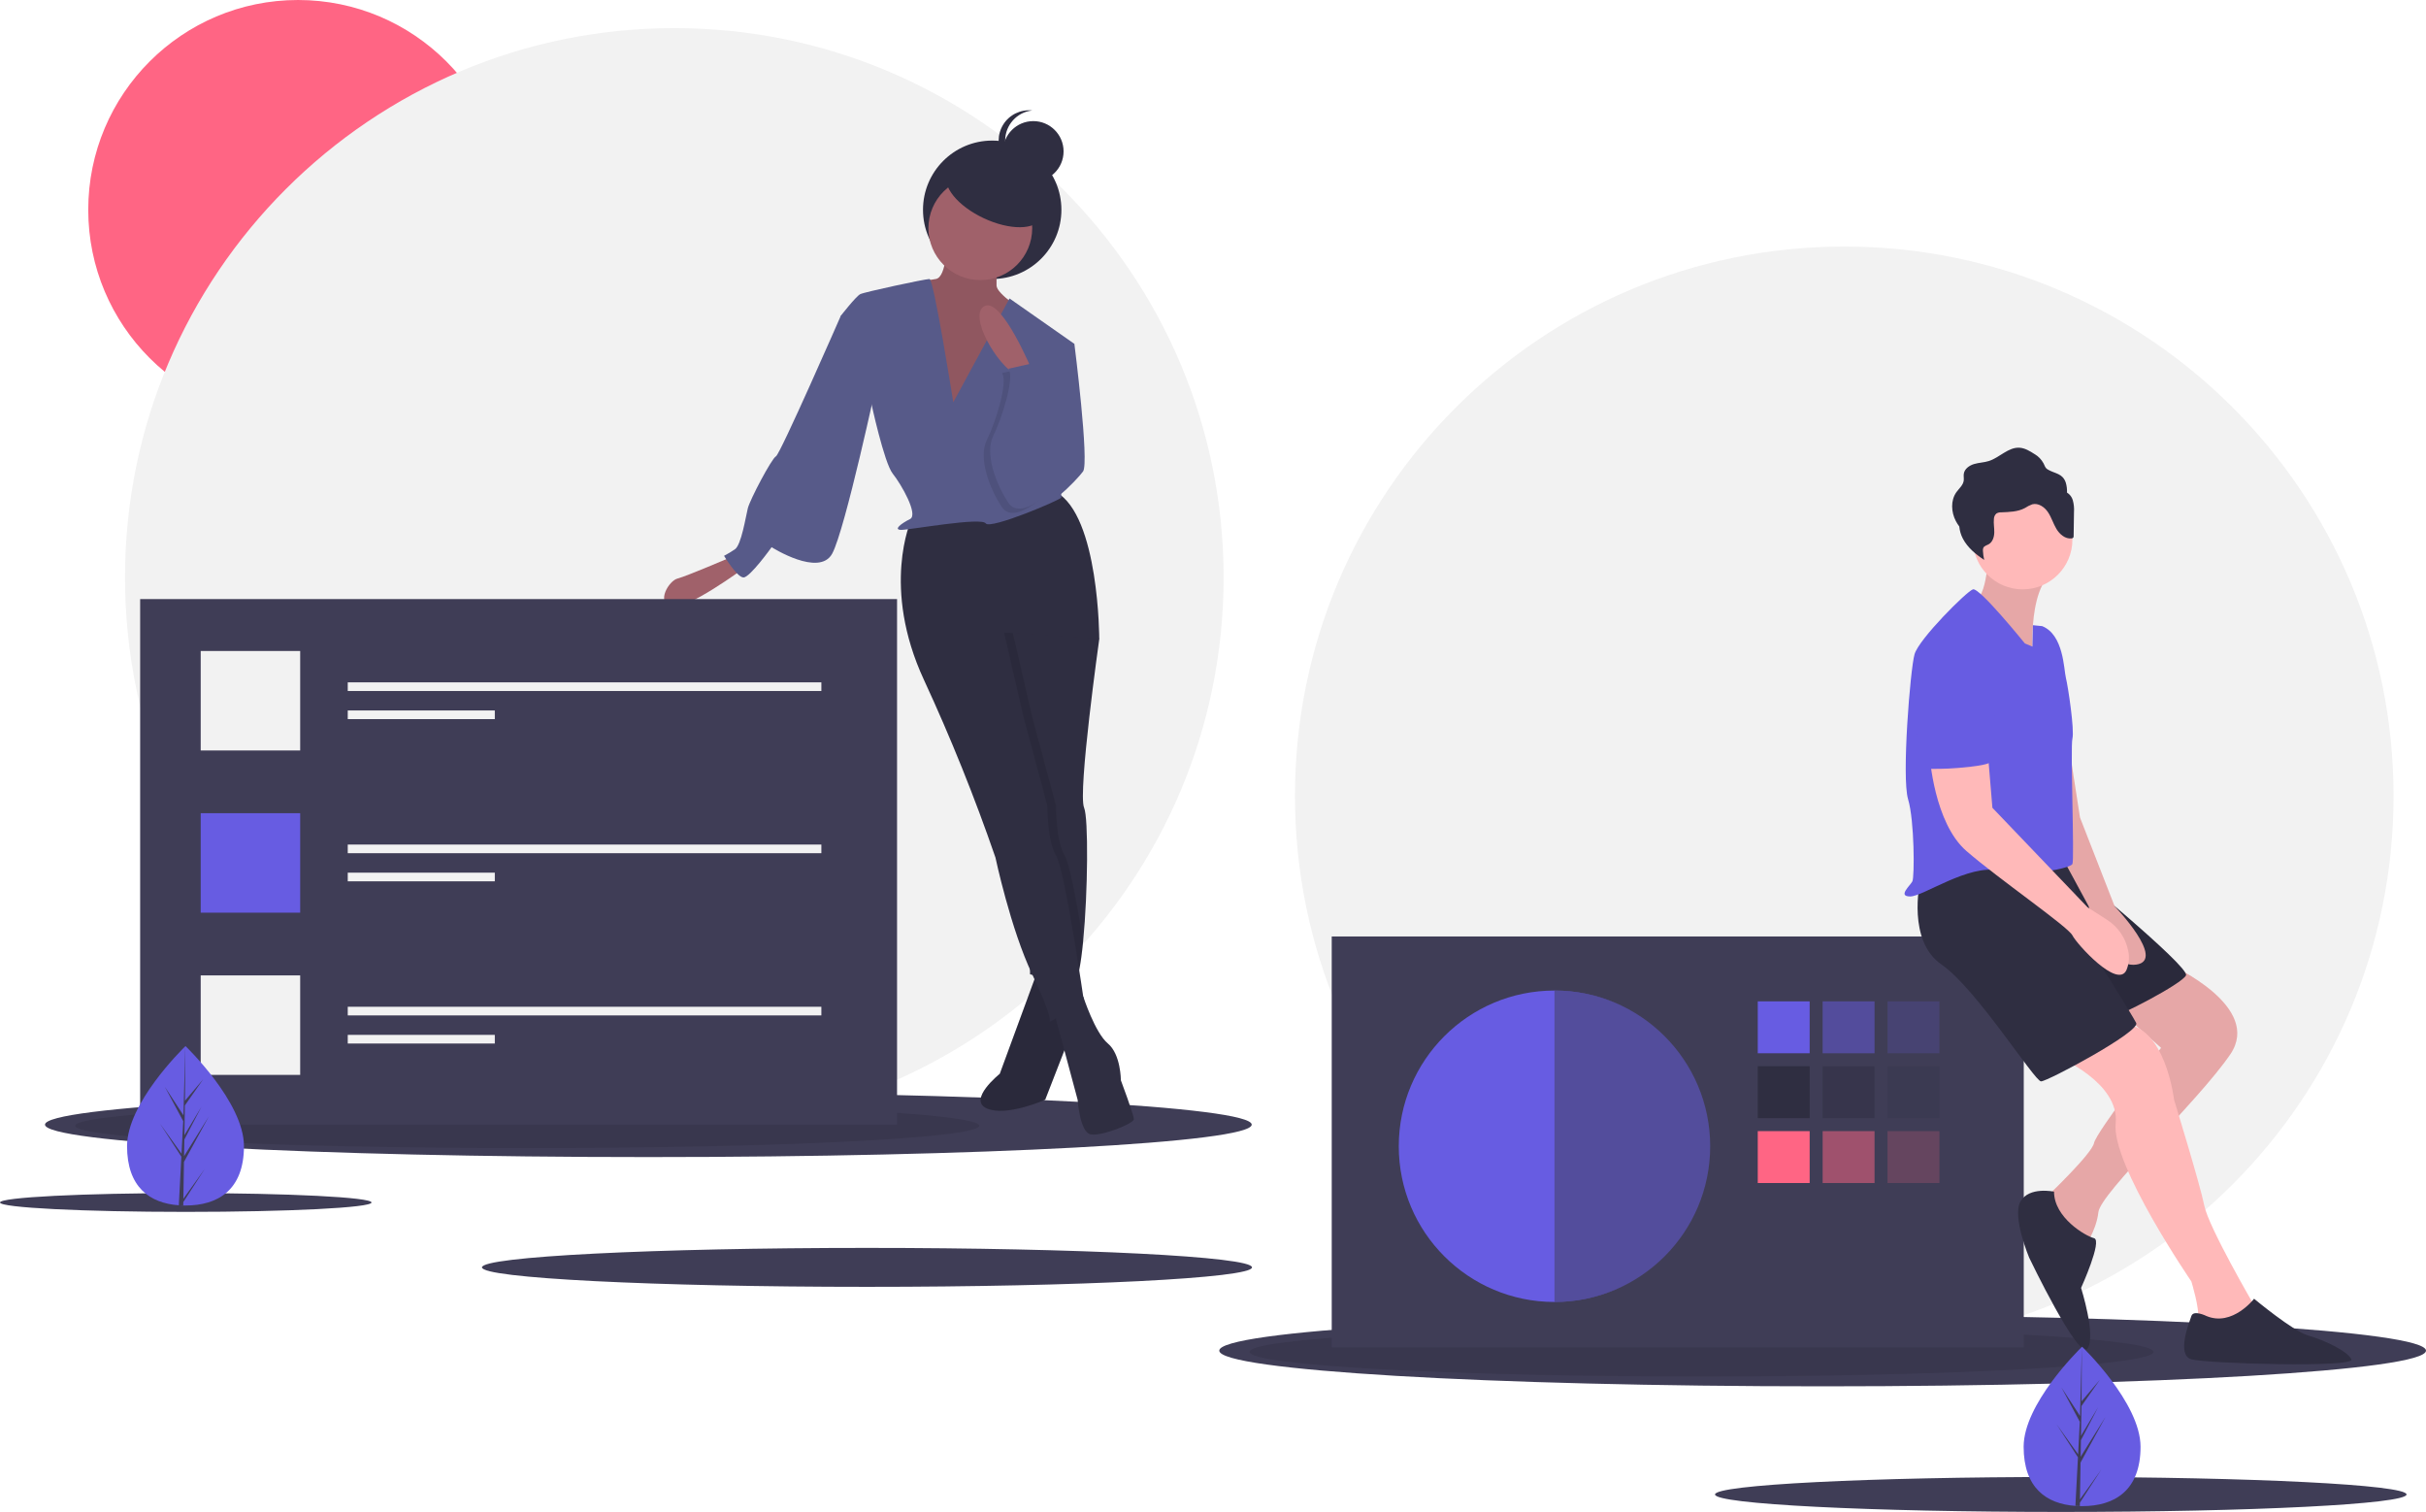
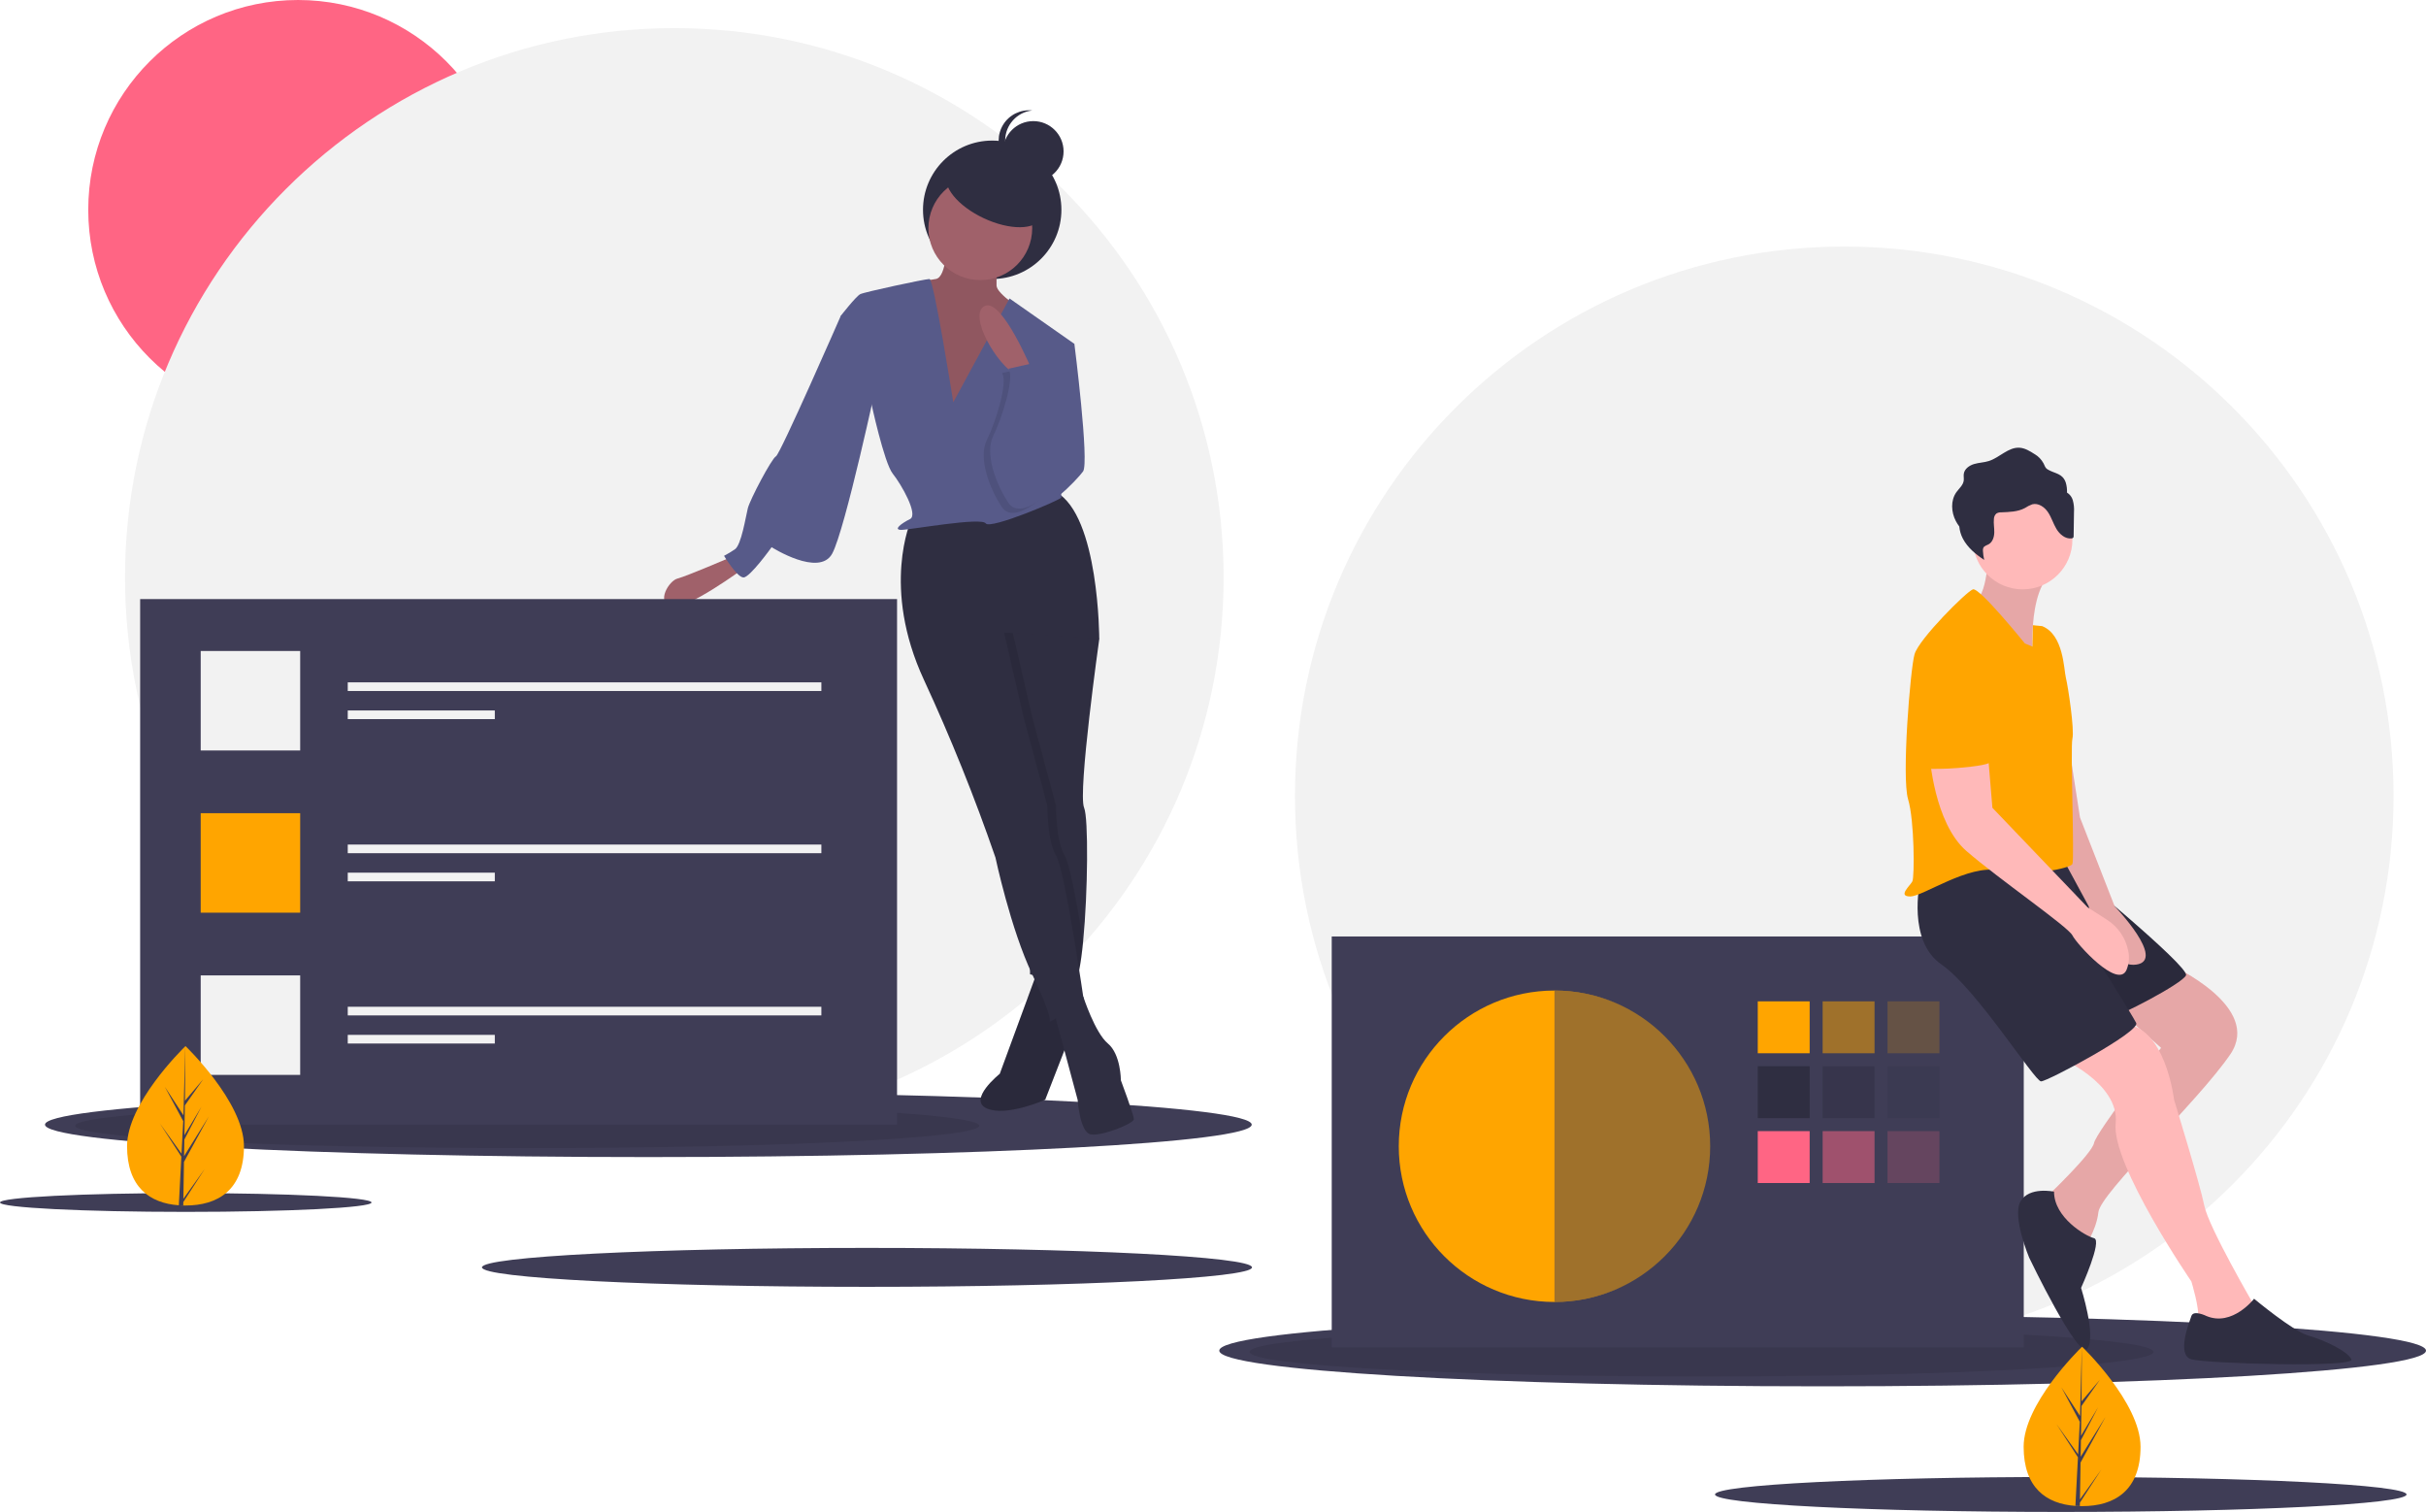
<svg xmlns="http://www.w3.org/2000/svg" id="f2557a61-56ef-4ee7-9811-4cdcc73688e4" data-name="Layer 1" width="1121.806" height="699.082" viewBox="0 0 1121.806 699.082">
  <circle cx="852.806" cy="367.999" r="254" fill="#f2f2f2" />
  <circle cx="137.806" cy="97" r="97" fill="#ff6584" />
  <circle cx="311.806" cy="266.999" r="254" fill="#f2f2f2" />
  <ellipse cx="299.806" cy="520" rx="279" ry="15" fill="#3f3d56" />
  <ellipse cx="243.806" cy="520.517" rx="209" ry="10.345" opacity="0.1" />
  <ellipse cx="842.806" cy="624.5" rx="279" ry="16.5" fill="#3f3d56" />
  <ellipse cx="786.806" cy="625.069" rx="209" ry="11.379" opacity="0.1" />
  <ellipse cx="400.903" cy="586" rx="178.043" ry="9" fill="#3f3d56" />
  <ellipse cx="85.903" cy="556" rx="85.903" ry="4.342" fill="#3f3d56" />
  <ellipse cx="952.927" cy="691" rx="159.879" ry="8.082" fill="#3f3d56" />
  <rect x="615.806" y="433" width="320" height="190" fill="#3f3d56" />
-   <circle cx="718.806" cy="530" r="72" fill="#675ce2" />
-   <rect x="812.806" y="463" width="24" height="24" fill="#675ce2" />
-   <rect x="842.806" y="463" width="24" height="24" fill="#675ce2" opacity="0.5" />
-   <rect x="872.806" y="463" width="24" height="24" fill="#675ce2" opacity="0.2" />
+   <circle cx="718.806" cy="530" r="72" fill="#ffa500" />
+   <rect x="812.806" y="463" width="24" height="24" fill="#ffa500" />
+   <rect x="842.806" y="463" width="24" height="24" fill="#ffa500" opacity="0.5" />
+   <rect x="872.806" y="463" width="24" height="24" fill="#ffa500" opacity="0.2" />
  <rect x="812.806" y="493" width="24" height="24" fill="#2f2e41" />
  <rect x="842.806" y="493" width="24" height="24" fill="#2f2e41" opacity="0.5" />
  <rect x="872.806" y="493" width="24" height="24" fill="#2f2e41" opacity="0.2" />
  <rect x="812.806" y="523" width="24" height="24" fill="#ff6584" />
  <rect x="842.806" y="523" width="24" height="24" fill="#ff6584" opacity="0.5" />
  <rect x="872.806" y="523" width="24" height="24" fill="#ff6584" opacity="0.2" />
  <path d="M757.903,558.459v144c39.765,0,74-32.236,74-72S797.668,558.459,757.903,558.459Z" transform="translate(-39.09703 -100.4591)" fill="#3f3d56" opacity="0.5" />
  <path d="M1043.403,546.959s42,19,27,41-60,64-61,73-7,17-7,17-20-21-18-23,22-21,23-26,31-44,31-44l-27-24Z" transform="translate(-39.09703 -100.4591)" fill="#ffb9b9" />
  <path d="M1043.403,546.959s42,19,27,41-60,64-61,73-7,17-7,17-20-21-18-23,22-21,23-26,31-44,31-44l-27-24Z" transform="translate(-39.09703 -100.4591)" opacity="0.1" />
  <path d="M990.403,588.959s29,12,27,31,35,73,35,73,4,13,3,17,26,3,26,3v-9s-21-36-23-46-14-49-14-49-4-35-24-35A37.5,37.5,0,0,0,990.403,588.959Z" transform="translate(-39.09703 -100.4591)" fill="#ffb9b9" />
  <path d="M991.903,498.459s60,49,58,53-31,19-36,20-40.378-73-40.378-73Z" transform="translate(-39.09703 -100.4591)" fill="#2f2e41" />
  <path d="M991.903,498.459s60,49,58,53-31,19-36,20-40.378-73-40.378-73Z" transform="translate(-39.09703 -100.4591)" opacity="0.1" />
  <path d="M926.903,508.459s-6,27,10,38,43,54,46,54,46-23,44-27-24-39-24-39l-7-37S934.903,495.459,926.903,508.459Z" transform="translate(-39.09703 -100.4591)" fill="#2f2e41" />
  <path d="M991.903,420.459l9,58,16,41s24,25,10,27-22-27-22-27l-13-24Z" transform="translate(-39.09703 -100.4591)" fill="#ffb9b9" />
  <path d="M991.903,420.459l9,58,16,41s24,25,10,27-22-27-22-27l-13-24Z" transform="translate(-39.09703 -100.4591)" opacity="0.1" />
  <path d="M958.403,355.959s0,21-7,23,28,29,28,29-4-35,10-44Z" transform="translate(-39.09703 -100.4591)" fill="#ffb9b9" />
  <path d="M958.403,355.959s0,21-7,23,28,29,28,29-4-35,10-44Z" transform="translate(-39.09703 -100.4591)" opacity="0.1" />
  <circle cx="935.306" cy="249.5" r="23" fill="#ffb9b9" />
-   <path d="M975.403,397.959s-21-26-24-25-25,23-27,30-6,57-3,67,3,36,2,38-7,7-1,7,27-15,41-12,33-1,34-3-1-54,0-58-2-24-3-28-1-20-11-24l-4.264-.421-.239,9.892Z" transform="translate(-39.09703 -100.4591)" fill="#675ce2" />
+   <path d="M975.403,397.959s-21-26-24-25-25,23-27,30-6,57-3,67,3,36,2,38-7,7-1,7,27-15,41-12,33-1,34-3-1-54,0-58-2-24-3-28-1-20-11-24l-4.264-.421-.239,9.892Z" transform="translate(-39.09703 -100.4591)" fill="#ffa500" />
  <path d="M931.403,449.959s2,31,17,44,47,35,49,39,21,25,25,16a14.962,14.962,0,0,0,.802-8.867,22.053,22.053,0,0,0-9.903-14.413l-8.899-5.72-44-46-2-24Z" transform="translate(-39.09703 -100.4591)" fill="#ffb9b9" />
  <path d="M988.903,651.459s-11.5-2.5-15.5,4.5,4,26,4,26,23,48,27,42-3-28-3-28,10-22,6-23S988.903,663.459,988.903,651.459Z" transform="translate(-39.09703 -100.4591)" fill="#2f2e41" />
  <path d="M1059.403,708.959s-6-3-7,0-7,18,0,20,76,4,74,0-13-9-20-11-25-17-25-17S1071.403,713.959,1059.403,708.959Z" transform="translate(-39.09703 -100.4591)" fill="#2f2e41" />
  <path d="M997.572,331.705a6.159,6.159,0,0,0-2.671-3.487,14.136,14.136,0,0,0-.564-4.602c-1.47-4.344-4.951-4.095-8.235-6.016-1.425-.833-1.337-1.57-2.079-2.939a10.907,10.907,0,0,0-4.203-4.288c-2.107-1.343-4.332-2.725-6.825-2.895-5.239-.357-9.256,4.571-14.263,6.152-2.207.697-4.579.726-6.797,1.385s-4.432,2.232-4.763,4.523c-.153,1.058.117,2.143-.038,3.2-.308,2.101-2.151,3.573-3.386,5.302-2.729,3.822-2.417,9.222-.235,13.38a18.81,18.81,0,0,0,1.574,2.463,15.15,15.15,0,0,0,1.662,5.626c2.183,4.159,5.938,7.266,9.861,9.848a23.277,23.277,0,0,1-.582-4.199,2.897,2.897,0,0,1,.179-1.391c.437-.913,1.591-1.156,2.472-1.656,1.823-1.036,2.538-3.329,2.591-5.425s-.392-4.196-.172-6.282a3.432,3.432,0,0,1,1.175-2.525,4.059,4.059,0,0,1,2.215-.528c3.736-.152,7.639-.221,10.934-1.988a16.203,16.203,0,0,1,3.403-1.722c2.8-.73,5.662,1.232,7.276,3.635s2.418,5.261,3.907,7.742,4.061,4.694,6.94,4.4a1.152,1.152,0,0,0,.86-.382,1.289,1.289,0,0,0,.158-.732l.161-11.005A16.634,16.634,0,0,0,997.572,331.705Z" transform="translate(-39.09703 -100.4591)" fill="#2f2e41" />
-   <path d="M940.403,398.959s22,10,21,31,6,23-11,25-21,0-22,2-7-46-3-51S940.403,398.959,940.403,398.959Z" transform="translate(-39.09703 -100.4591)" fill="#675ce2" />
+   <path d="M940.403,398.959s22,10,21,31,6,23-11,25-21,0-22,2-7-46-3-51S940.403,398.959,940.403,398.959Z" transform="translate(-39.09703 -100.4591)" fill="#ffa500" />
  <circle cx="458.806" cy="97" r="32" fill="#2f2e41" />
  <path d="M519.403,547.959l-18,49s-15,12-6,16,27-4,27-4l14-36-2-25Z" transform="translate(-39.09703 -100.4591)" fill="#2f2e41" />
  <path d="M519.403,547.959l-18,49s-15,12-6,16,27-4,27-4l14-36-2-25Z" transform="translate(-39.09703 -100.4591)" opacity="0.1" />
  <path d="M520.903,257.459l15,2s7,55,4,59-18,20-24,16S520.903,257.459,520.903,257.459Z" transform="translate(-39.09703 -100.4591)" fill="#575a89" />
  <path d="M377.403,357.959s-21,9-25,10-10,11-3,13,34-18,34-18Z" transform="translate(-39.09703 -100.4591)" fill="#a0616a" />
  <path d="M526.403,567.959l11,41s1,15,6,16,20-5,20-7-6-18-6-18,0-12-6-17-11.406-21.75-11.406-21.75Z" transform="translate(-39.09703 -100.4591)" fill="#2f2e41" />
  <path d="M540.403,473.959c2.02,4.71,1.77,38.88-.44,61.62-1.07,11.05-2.6,19.4-4.56,20.38l-14.33-3.58-5.67-1.42-.15-12.44-.85-68.56-17-71v-18l43,4,6.82,10.71.18.29S537.403,466.959,540.403,473.959Z" transform="translate(-39.09703 -100.4591)" fill="#2f2e41" />
  <path d="M531.403,495.959c2.14,3.21,5.71,22.43,8.56,39.62-1.07,11.05-2.6,19.4-4.56,20.38l-14.33-3.58c-.22-.46-.44-.94-.67-1.42-1.83-3.84-3.55-8.08-5.15-12.44l-.85-68.56-17-71v-18l43,4,6.82,10.71-39.82-2.71,9,39,11,41S527.403,489.959,531.403,495.959Z" transform="translate(-39.09703 -100.4591)" opacity="0.1" />
  <path d="M460.403,340.959s-14,31,6,74a874.089,874.089,0,0,1,33,82s7,33,17,54,8,22,8,22l16-9s-9-62-13-68-4-23-4-23l-11-41-9-39,44,3s0-57-20-68Z" transform="translate(-39.09703 -100.4591)" fill="#2f2e41" />
  <path d="M476.903,212.459s0,16-5,17-15,1-18,6,23,71,23,71l27-17,9-45s-13-8-13-12v-18Z" transform="translate(-39.09703 -100.4591)" fill="#a0616a" />
  <path d="M476.903,212.459s0,16-5,17-15,1-18,6,23,71,23,71l27-17,9-45s-13-8-13-12v-18Z" transform="translate(-39.09703 -100.4591)" opacity="0.1" />
  <circle cx="453.306" cy="105.5" r="24" fill="#a0616a" />
  <path d="M479.903,286.459s-9-57-11-57-30,6-32,7-9,10-9,10l14,40s6,28,10,33,12,19,8,21-8,5-4,5,37-6,39-3,35-11,35-12-4-48-4-48l10-23-30-21Z" transform="translate(-39.09703 -100.4591)" fill="#575a89" />
  <path d="M437.903,241.459l-10,5s-28,64-30,65-12,20-13,24-3,17-6,19a51.953,51.953,0,0,1-5,3s6,10,9,10,13-14,13-14,22,14,28,3,21-81,21-81Z" transform="translate(-39.09703 -100.4591)" fill="#575a89" />
  <path d="M516.403,271.959s-14-34-22-30,6,28,15,32Z" transform="translate(-39.09703 -100.4591)" fill="#a0616a" />
  <path d="M502.403,272.959l14.031-3.172L519.403,284.959s13,23,10,33-21,26-27,17-11-23-7-31S505.403,276.959,502.403,272.959Z" transform="translate(-39.09703 -100.4591)" opacity="0.1" />
  <path d="M505.403,270.959l14.031-3.172L522.403,282.959s13,23,10,33-21,26-27,17-11-23-7-31S508.403,274.959,505.403,270.959Z" transform="translate(-39.09703 -100.4591)" fill="#575a89" />
  <ellipse cx="498.903" cy="190.959" rx="11.5" ry="24" transform="translate(75.23657 461.2775) rotate(-64.8987)" fill="#2f2e41" />
  <circle cx="477.806" cy="70" r="14" fill="#2f2e41" />
  <path d="M503.903,165.459a14,14,0,0,1,12.5-13.917,14,14,0,1,0,0,27.834A14,14,0,0,1,503.903,165.459Z" transform="translate(-39.09703 -100.4591)" fill="#2f2e41" />
  <rect x="64.806" y="277" width="350" height="243" fill="#3f3d56" />
  <rect x="92.806" y="301" width="46" height="46" fill="#f2f2f2" />
-   <rect x="92.806" y="376" width="46" height="46" fill="#675ce2" />
+   <rect x="92.806" y="376" width="46" height="46" fill="#ffa500" />
  <rect x="92.806" y="451" width="46" height="46" fill="#f2f2f2" />
  <rect x="160.806" y="315.5" width="219" height="4" fill="#f2f2f2" />
  <rect x="160.806" y="328.5" width="68" height="4" fill="#f2f2f2" />
  <rect x="160.806" y="390.5" width="219" height="4" fill="#f2f2f2" />
  <rect x="160.806" y="403.5" width="68" height="4" fill="#f2f2f2" />
  <rect x="160.806" y="465.5" width="219" height="4" fill="#f2f2f2" />
  <rect x="160.806" y="478.5" width="68" height="4" fill="#f2f2f2" />
-   <path d="M1028.903,769.392c0,20.356-12.1,27.464-27.028,27.464-.346,0-.692-.005-1.035-.012-.692-.015-1.378-.047-2.055-.095-13.473-.953-23.939-8.426-23.939-27.357,0-19.588,25.031-44.307,26.916-46.141l.002-.002c.072-.072.109-.107.109-.107S1028.903,749.038,1028.903,769.392Z" transform="translate(-39.09703 -100.4591)" fill="#675ce2" />
+   <path d="M1028.903,769.392c0,20.356-12.1,27.464-27.028,27.464-.346,0-.692-.005-1.035-.012-.692-.015-1.378-.047-2.055-.095-13.473-.953-23.939-8.426-23.939-27.357,0-19.588,25.031-44.307,26.916-46.141l.002-.002c.072-.072.109-.107.109-.107S1028.903,749.038,1028.903,769.392Z" transform="translate(-39.09703 -100.4591)" fill="#ffa500" />
  <path d="M1000.89,793.741l9.886-13.811-9.911,15.329-.025,1.585c-.692-.015-1.378-.047-2.055-.095l1.065-20.364-.007-.159.017-.027.102-1.925-9.936-15.366,9.965,13.923.025.408.804-15.386-8.505-15.879,8.61,13.18.838-31.902.002-.109v.107l-.139,25.155,8.468-9.973-8.503,12.14-.224,13.777,7.908-13.222-7.941,15.249-.124,7.659,11.475-18.404-11.52,21.075Z" transform="translate(-39.09703 -100.4591)" fill="#3f3d56" />
-   <path d="M151.903,630.392c0,20.356-12.1,27.464-27.028,27.464-.346,0-.692-.005-1.035-.012-.692-.015-1.378-.047-2.055-.095-13.473-.953-23.939-8.426-23.939-27.357,0-19.588,25.031-44.307,26.916-46.141l.002-.002c.072-.072.109-.107.109-.107S151.903,610.038,151.903,630.392Z" transform="translate(-39.09703 -100.4591)" fill="#675ce2" />
+   <path d="M151.903,630.392c0,20.356-12.1,27.464-27.028,27.464-.346,0-.692-.005-1.035-.012-.692-.015-1.378-.047-2.055-.095-13.473-.953-23.939-8.426-23.939-27.357,0-19.588,25.031-44.307,26.916-46.141l.002-.002c.072-.072.109-.107.109-.107S151.903,610.038,151.903,630.392Z" transform="translate(-39.09703 -100.4591)" fill="#ffa500" />
  <path d="M123.89,654.741l9.886-13.811-9.911,15.329-.025,1.585c-.692-.015-1.378-.047-2.055-.095l1.065-20.364-.007-.159.017-.027.102-1.925-9.936-15.366,9.965,13.923.025.408.804-15.386-8.505-15.879,8.61,13.18.838-31.902.002-.109v.107l-.139,25.155,8.468-9.973-8.503,12.14-.224,13.777,7.908-13.222-7.941,15.249-.124,7.659,11.475-18.404-11.52,21.075Z" transform="translate(-39.09703 -100.4591)" fill="#3f3d56" />
</svg>
